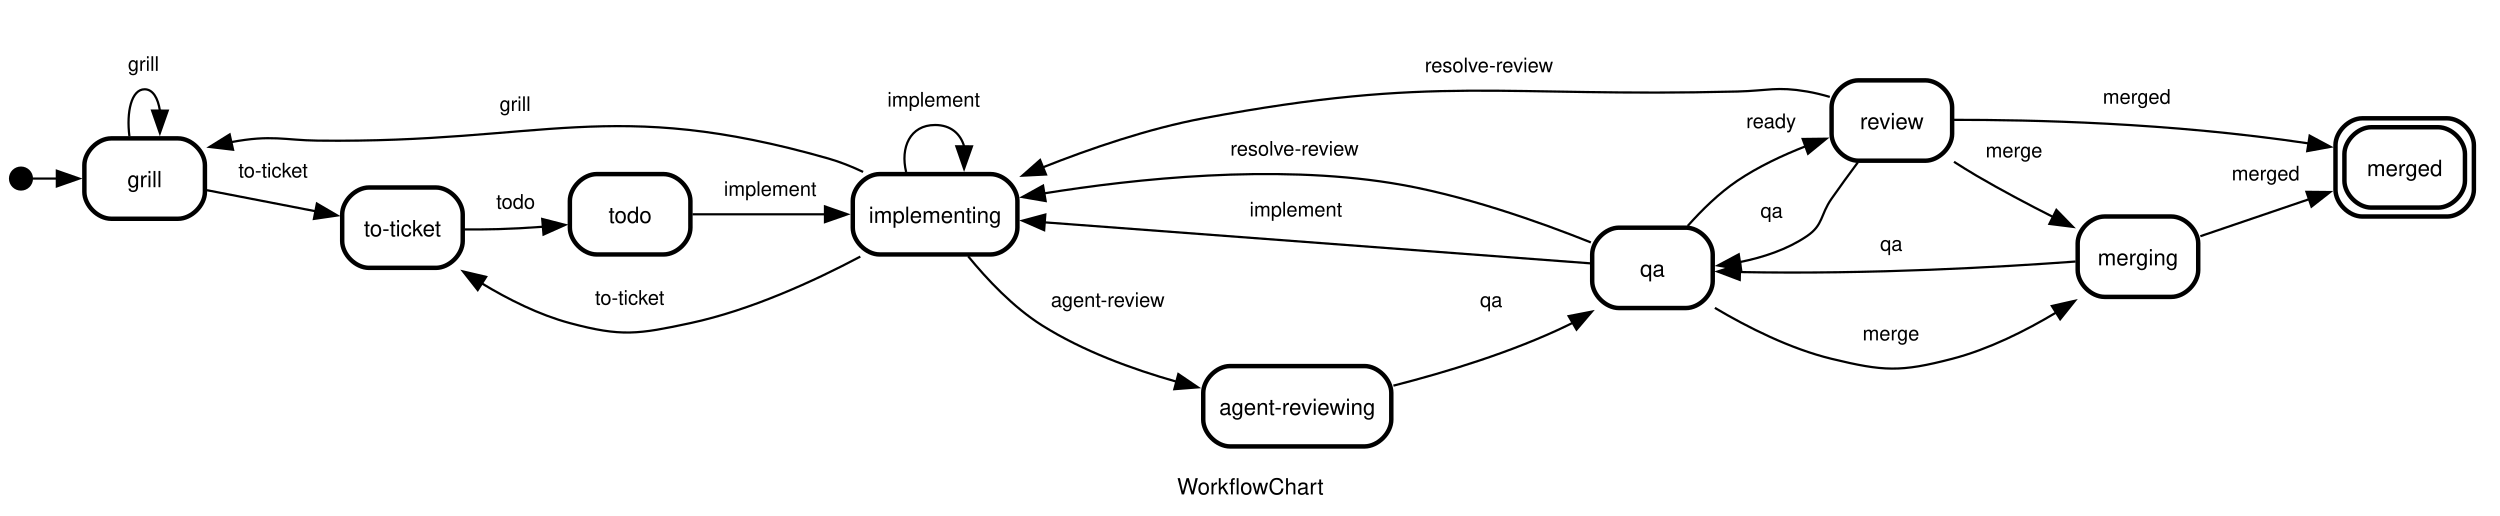
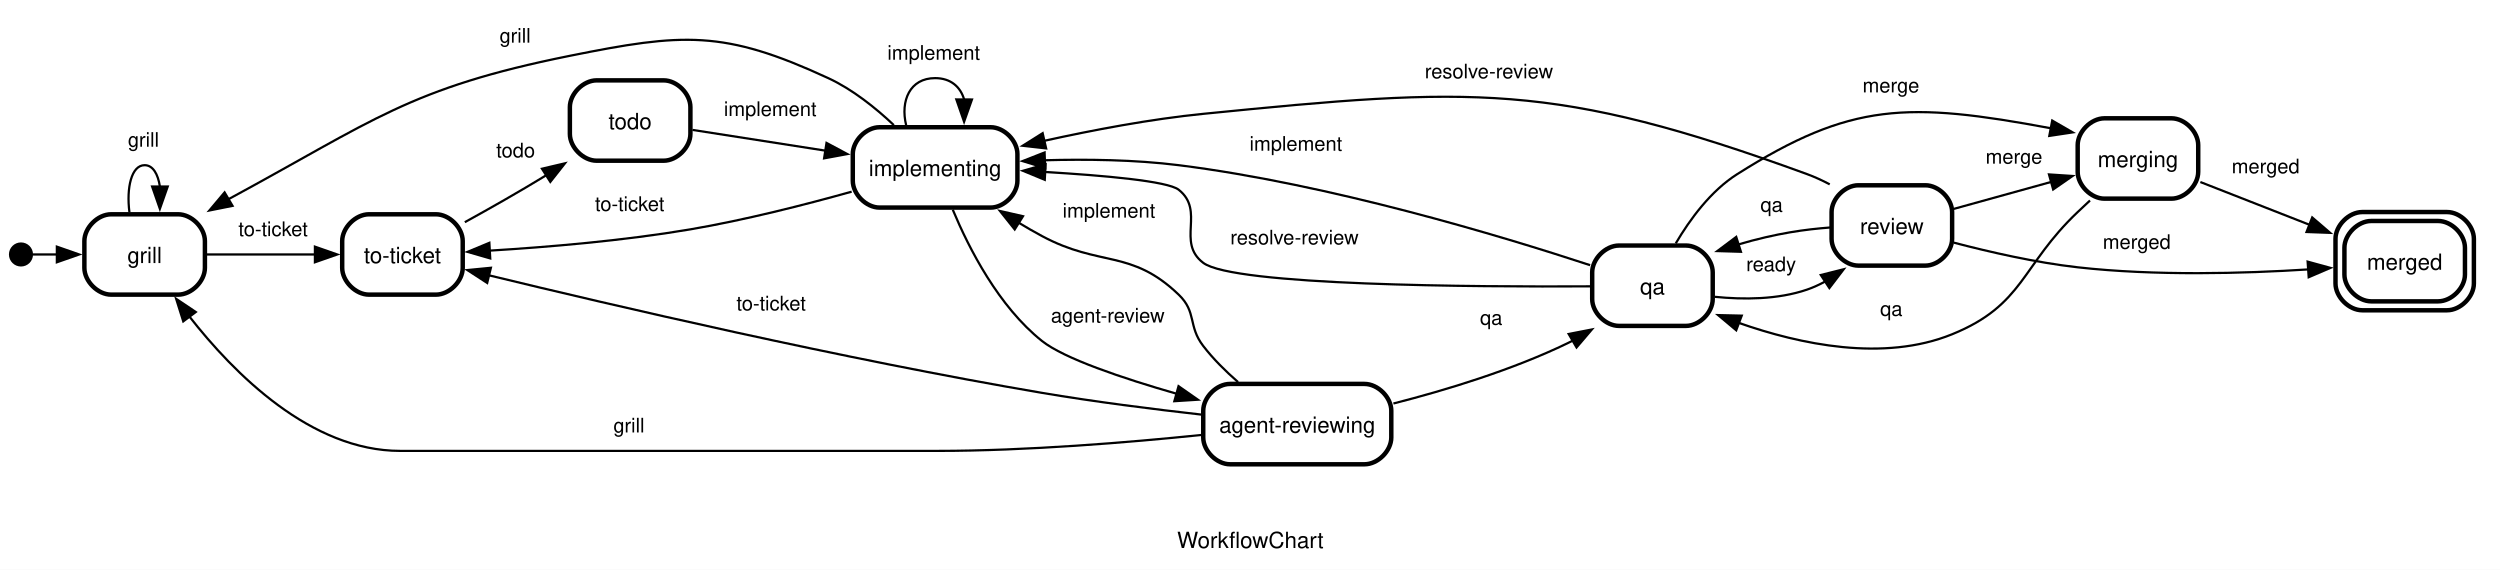
- <svg xmlns="http://www.w3.org/2000/svg" width="1120pt" height="231pt" viewBox="0.00 0.00 1120.00 231.00">
-   <g id="graph0" class="graph" transform="scale(1 1) rotate(0) translate(4 227.25)">
-     <polygon fill="white" stroke="none" points="-4,4 -4,-227.25 1116.3,-227.25 1116.3,4 -4,4" />
+ <svg xmlns="http://www.w3.org/2000/svg" width="1120pt" height="255pt" viewBox="0.00 0.00 1120.00 255.00">
+   <g id="graph0" class="graph" transform="scale(1 1) rotate(0) translate(4 251.25)">
+     <polygon fill="white" stroke="none" points="-4,4 -4,-251.25 1116.3,-251.25 1116.3,4 -4,4" />
    <text xml:space="preserve" text-anchor="middle" x="556.15" y="-5.75" font-family="Helvetica,sans-Serif" font-size="10.00">WorkflowChart</text>
    <g id="clust2" class="cluster">
</g>
    <g id="node1" class="node">
-       <ellipse fill="black" stroke="black" stroke-width="0" cx="5.4" cy="-147.25" rx="5.4" ry="5.4" />
+       <ellipse fill="black" stroke="black" stroke-width="0" cx="5.4" cy="-137.25" rx="5.4" ry="5.4" />
    </g>
    <g id="node2" class="node">
-       <path fill="white" stroke="black" stroke-width="2" d="M75.8,-165.25C75.8,-165.25 45.8,-165.25 45.8,-165.25 39.8,-165.25 33.8,-159.25 33.8,-153.25 33.8,-153.25 33.8,-141.25 33.8,-141.25 33.8,-135.25 39.8,-129.25 45.8,-129.25 45.8,-129.25 75.8,-129.25 75.8,-129.25 81.8,-129.25 87.8,-135.25 87.8,-141.25 87.8,-141.25 87.8,-153.25 87.8,-153.25 87.8,-159.25 81.8,-165.25 75.8,-165.25" />
-       <text xml:space="preserve" text-anchor="middle" x="60.8" y="-143.38" font-family="Helvetica,sans-Serif" font-size="10.00">grill</text>
+       <path fill="white" stroke="black" stroke-width="2" d="M75.8,-155.25C75.8,-155.25 45.8,-155.25 45.8,-155.25 39.8,-155.25 33.8,-149.25 33.8,-143.25 33.8,-143.25 33.8,-131.25 33.8,-131.25 33.8,-125.25 39.8,-119.25 45.8,-119.25 45.8,-119.25 75.8,-119.25 75.8,-119.25 81.8,-119.25 87.8,-125.25 87.8,-131.25 87.8,-131.25 87.8,-143.25 87.8,-143.25 87.8,-149.25 81.8,-155.25 75.8,-155.25" />
+       <text xml:space="preserve" text-anchor="middle" x="60.8" y="-133.38" font-family="Helvetica,sans-Serif" font-size="10.00">grill</text>
    </g>
    <g id="edge1" class="edge">
-       <path fill="none" stroke="black" d="M10.59,-147.25C13.31,-147.25 17.14,-147.25 21.49,-147.25" />
-       <polygon fill="black" stroke="black" points="21.47,-150.75 31.47,-147.25 21.47,-143.75 21.47,-150.75" />
+       <path fill="none" stroke="black" d="M10.59,-137.25C13.31,-137.25 17.14,-137.25 21.49,-137.25" />
+       <polygon fill="black" stroke="black" points="21.47,-140.75 31.47,-137.25 21.47,-133.75 21.47,-140.75" />
    </g>
    <g id="edge2" class="edge">
-       <path fill="none" stroke="black" d="M53.98,-166.18C52.59,-177.09 54.86,-187.25 60.8,-187.25 64.51,-187.25 66.79,-183.28 67.64,-177.64" />
-       <polygon fill="black" stroke="black" points="71.14,-177.69 67.62,-167.69 64.14,-177.7 71.14,-177.69" />
-       <text xml:space="preserve" text-anchor="start" x="53.3" y="-195.5" font-family="Helvetica,sans-Serif" font-size="9.00">grill</text>
+       <path fill="none" stroke="black" d="M53.98,-156.18C52.59,-167.09 54.86,-177.25 60.8,-177.25 64.51,-177.25 66.79,-173.28 67.64,-167.64" />
+       <polygon fill="black" stroke="black" points="71.14,-167.69 67.62,-157.69 64.14,-167.7 71.14,-167.69" />
+       <text xml:space="preserve" text-anchor="start" x="53.3" y="-185.5" font-family="Helvetica,sans-Serif" font-size="9.00">grill</text>
    </g>
    <g id="node3" class="node">
-       <path fill="white" stroke="black" stroke-width="2" d="M191.3,-143.25C191.3,-143.25 161.3,-143.25 161.3,-143.25 155.3,-143.25 149.3,-137.25 149.3,-131.25 149.3,-131.25 149.3,-119.25 149.3,-119.25 149.3,-113.25 155.3,-107.25 161.3,-107.25 161.3,-107.25 191.3,-107.25 191.3,-107.25 197.3,-107.25 203.3,-113.25 203.3,-119.25 203.3,-119.25 203.3,-131.25 203.3,-131.25 203.3,-137.25 197.3,-143.25 191.3,-143.25" />
-       <text xml:space="preserve" text-anchor="middle" x="176.3" y="-121.38" font-family="Helvetica,sans-Serif" font-size="10.00">to-ticket</text>
+       <path fill="white" stroke="black" stroke-width="2" d="M191.3,-155.25C191.3,-155.25 161.3,-155.25 161.3,-155.25 155.3,-155.25 149.3,-149.25 149.3,-143.25 149.3,-143.25 149.3,-131.25 149.3,-131.25 149.3,-125.25 155.3,-119.25 161.3,-119.25 161.3,-119.25 191.3,-119.25 191.3,-119.25 197.3,-119.25 203.3,-125.25 203.3,-131.25 203.3,-131.25 203.3,-143.25 203.3,-143.25 203.3,-149.25 197.3,-155.25 191.3,-155.25" />
+       <text xml:space="preserve" text-anchor="middle" x="176.3" y="-133.38" font-family="Helvetica,sans-Serif" font-size="10.00">to-ticket</text>
    </g>
    <g id="edge3" class="edge">
-       <path fill="none" stroke="black" d="M88.7,-142.04C103.26,-139.21 121.48,-135.68 137.45,-132.59" />
-       <polygon fill="black" stroke="black" points="137.96,-136.05 147.11,-130.71 136.63,-129.18 137.96,-136.05" />
-       <text xml:space="preserve" text-anchor="start" x="102.8" y="-147.76" font-family="Helvetica,sans-Serif" font-size="9.00">to-ticket</text>
+       <path fill="none" stroke="black" d="M88.7,-137.25C103.26,-137.25 121.48,-137.25 137.45,-137.25" />
+       <polygon fill="black" stroke="black" points="137.08,-140.75 147.08,-137.25 137.08,-133.75 137.08,-140.75" />
+       <text xml:space="preserve" text-anchor="start" x="102.8" y="-145.5" font-family="Helvetica,sans-Serif" font-size="9.00">to-ticket</text>
    </g>
    <g id="node4" class="node">
-       <path fill="white" stroke="black" stroke-width="2" d="M293.3,-149.25C293.3,-149.25 263.3,-149.25 263.3,-149.25 257.3,-149.25 251.3,-143.25 251.3,-137.25 251.3,-137.25 251.3,-125.25 251.3,-125.25 251.3,-119.25 257.3,-113.25 263.3,-113.25 263.3,-113.25 293.3,-113.25 293.3,-113.25 299.3,-113.25 305.3,-119.25 305.3,-125.25 305.3,-125.25 305.3,-137.25 305.3,-137.25 305.3,-143.25 299.3,-149.25 293.3,-149.25" />
-       <text xml:space="preserve" text-anchor="middle" x="278.3" y="-127.38" font-family="Helvetica,sans-Serif" font-size="10.00">todo</text>
+       <path fill="white" stroke="black" stroke-width="2" d="M293.3,-215.25C293.3,-215.25 263.3,-215.25 263.3,-215.25 257.3,-215.25 251.3,-209.25 251.3,-203.25 251.3,-203.25 251.3,-191.25 251.3,-191.25 251.3,-185.25 257.3,-179.25 263.3,-179.25 263.3,-179.25 293.3,-179.25 293.3,-179.25 299.3,-179.25 305.3,-185.25 305.3,-191.25 305.3,-191.25 305.3,-203.25 305.3,-203.25 305.3,-209.25 299.3,-215.25 293.3,-215.25" />
+       <text xml:space="preserve" text-anchor="middle" x="278.3" y="-193.38" font-family="Helvetica,sans-Serif" font-size="10.00">todo</text>
    </g>
    <g id="edge4" class="edge">
-       <path fill="none" stroke="black" d="M204.01,-124.47C213.21,-124.39 223.74,-124.5 239.52,-125.68" />
-       <polygon fill="black" stroke="black" points="238.91,-129.14 249.17,-126.5 239.5,-122.17 238.91,-129.14" />
-       <text xml:space="preserve" text-anchor="start" x="218.3" y="-133.75" font-family="Helvetica,sans-Serif" font-size="9.00">todo</text>
+       <path fill="none" stroke="black" d="M204.24,-151.71C215.5,-157.91 228.65,-165.36 240.3,-172.5 240.51,-172.63 240.71,-172.75 240.92,-172.88" />
+       <polygon fill="black" stroke="black" points="238.79,-175.67 249.1,-178.08 242.54,-169.76 238.79,-175.67" />
+       <text xml:space="preserve" text-anchor="start" x="218.3" y="-180.75" font-family="Helvetica,sans-Serif" font-size="9.00">todo</text>
    </g>
    <g id="node5" class="node">
-       <path fill="white" stroke="black" stroke-width="2" d="M439.8,-149.25C439.8,-149.25 390.05,-149.25 390.05,-149.25 384.05,-149.25 378.05,-143.25 378.05,-137.25 378.05,-137.25 378.05,-125.25 378.05,-125.25 378.05,-119.25 384.05,-113.25 390.05,-113.25 390.05,-113.25 439.8,-113.25 439.8,-113.25 445.8,-113.25 451.8,-119.25 451.8,-125.25 451.8,-125.25 451.8,-137.25 451.8,-137.25 451.8,-143.25 445.8,-149.25 439.8,-149.25" />
-       <text xml:space="preserve" text-anchor="middle" x="414.93" y="-127.38" font-family="Helvetica,sans-Serif" font-size="10.00">implementing</text>
+       <path fill="white" stroke="black" stroke-width="2" d="M439.8,-194.25C439.8,-194.25 390.05,-194.25 390.05,-194.25 384.05,-194.25 378.05,-188.25 378.05,-182.25 378.05,-182.25 378.05,-170.25 378.05,-170.25 378.05,-164.25 384.05,-158.25 390.05,-158.25 390.05,-158.25 439.8,-158.25 439.8,-158.25 445.8,-158.25 451.8,-164.25 451.8,-170.25 451.8,-170.25 451.8,-182.25 451.8,-182.25 451.8,-188.25 445.8,-194.25 439.8,-194.25" />
+       <text xml:space="preserve" text-anchor="middle" x="414.93" y="-172.38" font-family="Helvetica,sans-Serif" font-size="10.00">implementing</text>
    </g>
    <g id="edge5" class="edge">
-       <path fill="none" stroke="black" d="M306.22,-131.25C323.22,-131.25 345.67,-131.25 365.67,-131.25" />
-       <polygon fill="black" stroke="black" points="365.59,-134.75 375.59,-131.25 365.59,-127.75 365.59,-134.75" />
-       <text xml:space="preserve" text-anchor="start" x="320.3" y="-139.5" font-family="Helvetica,sans-Serif" font-size="9.00">implement</text>
+       <path fill="none" stroke="black" d="M306.22,-193.05C323.3,-190.39 345.88,-186.86 365.95,-183.73" />
+       <polygon fill="black" stroke="black" points="366.27,-187.23 375.61,-182.23 365.19,-180.31 366.27,-187.23" />
+       <text xml:space="preserve" text-anchor="start" x="320.3" y="-199.29" font-family="Helvetica,sans-Serif" font-size="9.00">implement</text>
    </g>
    <g id="edge6" class="edge">
-       <path fill="none" stroke="black" d="M382.67,-150.23C377.59,-152.63 372.28,-154.76 367.05,-156.25 269.21,-184.1 240.02,-163.03 138.3,-164.25 123.42,-164.43 117.71,-167 99.54,-163.57" />
-       <polygon fill="black" stroke="black" points="100.41,-160.18 89.89,-161.42 98.89,-167.01 100.41,-160.18" />
-       <text xml:space="preserve" text-anchor="start" x="219.8" y="-177.53" font-family="Helvetica,sans-Serif" font-size="9.00">grill</text>
+       <path fill="none" stroke="black" d="M396.44,-195.2C388.26,-202.93 377.92,-211.22 367.05,-216.25 320.19,-237.94 301.92,-236.44 251.3,-226.25 179.24,-211.74 163.45,-197.22 98.8,-162.25 98.59,-162.13 98.37,-162.02 98.16,-161.9" />
+       <polygon fill="black" stroke="black" points="100.18,-159.03 89.8,-156.95 96.62,-165.06 100.18,-159.03" />
+       <text xml:space="preserve" text-anchor="start" x="219.8" y="-232.15" font-family="Helvetica,sans-Serif" font-size="9.00">grill</text>
    </g>
    <g id="edge7" class="edge">
-       <path fill="none" stroke="black" d="M381.41,-112.29C360.45,-101.19 332.18,-88.26 305.3,-82.5 281.83,-77.48 274.48,-76.29 251.3,-82.5 237.53,-86.19 223.67,-93.14 211.73,-100.37" />
-       <polygon fill="black" stroke="black" points="210.02,-97.31 203.47,-105.64 213.78,-103.21 210.02,-97.31" />
-       <text xml:space="preserve" text-anchor="start" x="262.55" y="-90.75" font-family="Helvetica,sans-Serif" font-size="9.00">to-ticket</text>
+       <path fill="none" stroke="black" d="M377.54,-165.38C356.59,-159.52 329.67,-152.66 305.3,-148.5 275.31,-143.39 240.94,-140.53 215.37,-138.97" />
+       <polygon fill="black" stroke="black" points="215.63,-135.48 205.45,-138.41 215.24,-142.47 215.63,-135.48" />
+       <text xml:space="preserve" text-anchor="start" x="262.55" y="-156.75" font-family="Helvetica,sans-Serif" font-size="9.00">to-ticket</text>
    </g>
    <g id="edge8" class="edge">
-       <path fill="none" stroke="black" d="M401.95,-150.18C399.3,-161.09 403.62,-171.25 414.93,-171.25 421.99,-171.25 426.33,-167.28 427.94,-161.64" />
-       <polygon fill="black" stroke="black" points="431.44,-161.68 427.91,-151.69 424.44,-161.71 431.44,-161.68" />
-       <text xml:space="preserve" text-anchor="start" x="393.55" y="-179.5" font-family="Helvetica,sans-Serif" font-size="9.00">implement</text>
+       <path fill="none" stroke="black" d="M401.95,-195.18C399.3,-206.09 403.62,-216.25 414.93,-216.25 421.99,-216.25 426.33,-212.28 427.94,-206.64" />
+       <polygon fill="black" stroke="black" points="431.44,-206.68 427.91,-196.69 424.44,-206.71 431.44,-206.68" />
+       <text xml:space="preserve" text-anchor="start" x="393.55" y="-224.5" font-family="Helvetica,sans-Serif" font-size="9.00">implement</text>
    </g>
    <g id="node6" class="node">
-       <path fill="white" stroke="black" stroke-width="2" d="M607.3,-63.25C607.3,-63.25 547.05,-63.25 547.05,-63.25 541.05,-63.25 535.05,-57.25 535.05,-51.25 535.05,-51.25 535.05,-39.25 535.05,-39.25 535.05,-33.25 541.05,-27.25 547.05,-27.25 547.05,-27.25 607.3,-27.25 607.3,-27.25 613.3,-27.25 619.3,-33.25 619.3,-39.25 619.3,-39.25 619.3,-51.25 619.3,-51.25 619.3,-57.25 613.3,-63.25 607.3,-63.25" />
-       <text xml:space="preserve" text-anchor="middle" x="577.18" y="-41.38" font-family="Helvetica,sans-Serif" font-size="10.00">agent-reviewing</text>
+       <path fill="white" stroke="black" stroke-width="2" d="M607.3,-79.25C607.3,-79.25 547.05,-79.25 547.05,-79.25 541.05,-79.25 535.05,-73.25 535.05,-67.25 535.05,-67.25 535.05,-55.25 535.05,-55.25 535.05,-49.25 541.05,-43.25 547.05,-43.25 547.05,-43.25 607.3,-43.25 607.3,-43.25 613.3,-43.25 619.3,-49.25 619.3,-55.25 619.3,-55.25 619.3,-67.25 619.3,-67.25 619.3,-73.25 613.3,-79.25 607.3,-79.25" />
+       <text xml:space="preserve" text-anchor="middle" x="577.18" y="-57.38" font-family="Helvetica,sans-Serif" font-size="10.00">agent-reviewing</text>
    </g>
    <g id="edge9" class="edge">
-       <path fill="none" stroke="black" d="M429.72,-112.45C438.23,-102.04 449.95,-89.6 462.8,-81.5 481.01,-70.03 503.16,-61.89 523.04,-56.27" />
-       <polygon fill="black" stroke="black" points="523.89,-59.67 532.66,-53.72 522.1,-52.9 523.89,-59.67" />
-       <text xml:space="preserve" text-anchor="start" x="466.8" y="-89.75" font-family="Helvetica,sans-Serif" font-size="9.00">agent-review</text>
+       <path fill="none" stroke="black" d="M422.85,-157.28C430.2,-139.67 443.45,-113.92 462.8,-98.5 472.64,-90.65 498.69,-81.86 523.34,-74.79" />
+       <polygon fill="black" stroke="black" points="523.98,-78.25 532.67,-72.18 522.1,-71.51 523.98,-78.25" />
+       <text xml:space="preserve" text-anchor="start" x="466.8" y="-106.75" font-family="Helvetica,sans-Serif" font-size="9.00">agent-review</text>
+     </g>
+     <g id="edge10" class="edge">
+       <path fill="none" stroke="black" d="M534.06,-56.37C501.78,-53.05 456.1,-49.25 415.93,-49.25 175.3,-49.25 175.3,-49.25 175.3,-49.25 135.33,-49.25 100.91,-83.76 80.76,-109.56" />
+       <polygon fill="black" stroke="black" points="78.1,-107.27 74.91,-117.38 83.71,-111.47 78.1,-107.27" />
+       <text xml:space="preserve" text-anchor="start" x="270.8" y="-57.5" font-family="Helvetica,sans-Serif" font-size="9.00">grill</text>
+     </g>
+     <g id="edge11" class="edge">
+       <path fill="none" stroke="black" d="M534.31,-65.5C512.86,-67.91 486.36,-71.25 462.8,-75.25 373.36,-90.45 269.52,-114.68 215.07,-127.9" />
+       <polygon fill="black" stroke="black" points="214.26,-124.49 205.38,-130.26 215.92,-131.29 214.26,-124.49" />
+       <text xml:space="preserve" text-anchor="start" x="325.93" y="-112.2" font-family="Helvetica,sans-Serif" font-size="9.00">to-ticket</text>
+     </g>
+     <g id="edge12" class="edge">
+       <path fill="none" stroke="black" d="M550.65,-80.08C545.07,-84.94 539.51,-90.45 535.05,-96.25 528.14,-105.23 532.23,-111.4 524.05,-119.25 502.68,-139.76 488.89,-131.49 462.8,-145.5 459.35,-147.35 455.83,-149.38 452.34,-151.49" />
+       <polygon fill="black" stroke="black" points="450.59,-148.45 443.98,-156.73 454.31,-154.38 450.59,-148.45" />
+       <text xml:space="preserve" text-anchor="start" x="472.05" y="-153.75" font-family="Helvetica,sans-Serif" font-size="9.00">implement</text>
    </g>
    <g id="node7" class="node">
-       <path fill="white" stroke="black" stroke-width="2" d="M751.3,-125.25C751.3,-125.25 721.3,-125.25 721.3,-125.25 715.3,-125.25 709.3,-119.25 709.3,-113.25 709.3,-113.25 709.3,-101.25 709.3,-101.25 709.3,-95.25 715.3,-89.25 721.3,-89.25 721.3,-89.25 751.3,-89.25 751.3,-89.25 757.3,-89.25 763.3,-95.25 763.3,-101.25 763.3,-101.25 763.3,-113.25 763.3,-113.25 763.3,-119.25 757.3,-125.25 751.3,-125.25" />
-       <text xml:space="preserve" text-anchor="middle" x="736.3" y="-103.38" font-family="Helvetica,sans-Serif" font-size="10.00">qa</text>
+       <path fill="white" stroke="black" stroke-width="2" d="M751.3,-141.25C751.3,-141.25 721.3,-141.25 721.3,-141.25 715.3,-141.25 709.3,-135.25 709.3,-129.25 709.3,-129.25 709.3,-117.25 709.3,-117.25 709.3,-111.25 715.3,-105.25 721.3,-105.25 721.3,-105.25 751.3,-105.25 751.3,-105.25 757.3,-105.25 763.3,-111.25 763.3,-117.25 763.3,-117.25 763.3,-129.25 763.3,-129.25 763.3,-135.25 757.3,-141.25 751.3,-141.25" />
+       <text xml:space="preserve" text-anchor="middle" x="736.3" y="-119.38" font-family="Helvetica,sans-Serif" font-size="10.00">qa</text>
    </g>
-     <g id="edge10" class="edge">
-       <path fill="none" stroke="black" d="M620.25,-54.48C643.87,-60.51 673.49,-69.5 698.3,-81.5 699.07,-81.87 699.83,-82.26 700.6,-82.65" />
-       <polygon fill="black" stroke="black" points="698.76,-85.63 709.16,-87.65 702.29,-79.59 698.76,-85.63" />
-       <text xml:space="preserve" text-anchor="start" x="659.05" y="-89.75" font-family="Helvetica,sans-Serif" font-size="9.00">qa</text>
-     </g>
-     <g id="edge11" class="edge">
-       <path fill="none" stroke="black" d="M708.33,-109.28C654.23,-113.34 531.83,-122.54 463.8,-127.65" />
-       <polygon fill="black" stroke="black" points="463.78,-124.14 454.07,-128.38 464.3,-131.12 463.78,-124.14" />
-       <text xml:space="preserve" text-anchor="start" x="555.8" y="-130.28" font-family="Helvetica,sans-Serif" font-size="9.00">implement</text>
+     <g id="edge13" class="edge">
+       <path fill="none" stroke="black" d="M620.25,-70.48C643.87,-76.51 673.49,-85.5 698.3,-97.5 699.07,-97.87 699.83,-98.26 700.6,-98.65" />
+       <polygon fill="black" stroke="black" points="698.76,-101.63 709.16,-103.65 702.29,-95.59 698.76,-101.63" />
+       <text xml:space="preserve" text-anchor="start" x="659.05" y="-105.75" font-family="Helvetica,sans-Serif" font-size="9.00">qa</text>
    </g>
    <g id="edge14" class="edge">
-       <path fill="none" stroke="black" d="M708.71,-118.64C685.58,-127.89 650.9,-140.21 619.3,-145.25 566.43,-153.69 505.03,-147.27 463.64,-140.6" />
-       <polygon fill="black" stroke="black" points="464.45,-137.19 454.01,-138.97 463.29,-144.09 464.45,-137.19" />
-       <text xml:space="preserve" text-anchor="start" x="547.18" y="-157.53" font-family="Helvetica,sans-Serif" font-size="9.00">resolve-review</text>
+       <path fill="none" stroke="black" d="M708.37,-132.45C668.63,-145.5 591.66,-168.75 524.05,-177.25 504.46,-179.71 482.72,-179.98 463.9,-179.45" />
+       <polygon fill="black" stroke="black" points="464.24,-175.96 454.11,-179.08 463.98,-182.95 464.24,-175.96" />
+       <text xml:space="preserve" text-anchor="start" x="555.8" y="-183.72" font-family="Helvetica,sans-Serif" font-size="9.00">implement</text>
+     </g>
+     <g id="edge17" class="edge">
+       <path fill="none" stroke="black" d="M708.52,-122.97C657.12,-122.67 548.54,-123.27 535.05,-133.5 522.82,-142.78 536.09,-156.72 524.05,-166.25 519.17,-170.11 490.52,-172.65 463.95,-174.21" />
+       <polygon fill="black" stroke="black" points="464.06,-170.69 454.27,-174.73 464.44,-177.68 464.06,-170.69" />
+       <text xml:space="preserve" text-anchor="start" x="547.18" y="-141.75" font-family="Helvetica,sans-Serif" font-size="9.00">resolve-review</text>
    </g>
    <g id="node8" class="node">
-       <path fill="white" stroke="black" stroke-width="2" d="M858.55,-191.25C858.55,-191.25 828.55,-191.25 828.55,-191.25 822.55,-191.25 816.55,-185.25 816.55,-179.25 816.55,-179.25 816.55,-167.25 816.55,-167.25 816.55,-161.25 822.55,-155.25 828.55,-155.25 828.55,-155.25 858.55,-155.25 858.55,-155.25 864.55,-155.25 870.55,-161.25 870.55,-167.25 870.55,-167.25 870.55,-179.25 870.55,-179.25 870.55,-185.25 864.55,-191.25 858.55,-191.25" />
-       <text xml:space="preserve" text-anchor="middle" x="843.55" y="-169.38" font-family="Helvetica,sans-Serif" font-size="10.00">review</text>
+       <path fill="white" stroke="black" stroke-width="2" d="M858.55,-168.25C858.55,-168.25 828.55,-168.25 828.55,-168.25 822.55,-168.25 816.55,-162.25 816.55,-156.25 816.55,-156.25 816.55,-144.25 816.55,-144.25 816.55,-138.25 822.55,-132.25 828.55,-132.25 828.55,-132.25 858.55,-132.25 858.55,-132.25 864.55,-132.25 870.55,-138.25 870.55,-144.25 870.55,-144.25 870.55,-156.25 870.55,-156.25 870.55,-162.25 864.55,-168.25 858.55,-168.25" />
+       <text xml:space="preserve" text-anchor="middle" x="843.55" y="-146.38" font-family="Helvetica,sans-Serif" font-size="10.00">review</text>
    </g>
-     <g id="edge12" class="edge">
-       <path fill="none" stroke="black" d="M752.08,-126.02C758.35,-133.07 766.1,-140.71 774.3,-146.25 783.63,-152.55 794.64,-157.72 805.07,-161.78" />
-       <polygon fill="black" stroke="black" points="803.61,-164.98 814.2,-165.11 806,-158.4 803.61,-164.98" />
-       <text xml:space="preserve" text-anchor="start" x="778.3" y="-169.86" font-family="Helvetica,sans-Serif" font-size="9.00">ready</text>
+     <g id="edge15" class="edge">
+       <path fill="none" stroke="black" d="M764.21,-118.28C777.05,-116.98 792.43,-117 805.55,-121.5 808.31,-122.45 811.02,-123.69 813.65,-125.13" />
+       <polygon fill="black" stroke="black" points="811.71,-128.05 821.99,-130.63 815.56,-122.2 811.71,-128.05" />
+       <text xml:space="preserve" text-anchor="start" x="778.3" y="-129.75" font-family="Helvetica,sans-Serif" font-size="9.00">ready</text>
    </g>
    <g id="node9" class="node">
-       <path fill="white" stroke="black" stroke-width="2" d="M968.8,-130.25C968.8,-130.25 938.8,-130.25 938.8,-130.25 932.8,-130.25 926.8,-124.25 926.8,-118.25 926.8,-118.25 926.8,-106.25 926.8,-106.25 926.8,-100.25 932.8,-94.25 938.8,-94.25 938.8,-94.25 968.8,-94.25 968.8,-94.25 974.8,-94.25 980.8,-100.25 980.8,-106.25 980.8,-106.25 980.8,-118.25 980.8,-118.25 980.8,-124.25 974.8,-130.25 968.8,-130.25" />
-       <text xml:space="preserve" text-anchor="middle" x="953.8" y="-108.38" font-family="Helvetica,sans-Serif" font-size="10.00">merging</text>
+       <path fill="white" stroke="black" stroke-width="2" d="M968.8,-198.25C968.8,-198.25 938.8,-198.25 938.8,-198.25 932.8,-198.25 926.8,-192.25 926.8,-186.25 926.8,-186.25 926.8,-174.25 926.8,-174.25 926.8,-168.25 932.8,-162.25 938.8,-162.25 938.8,-162.25 968.8,-162.25 968.8,-162.25 974.8,-162.25 980.8,-168.25 980.8,-174.25 980.8,-174.25 980.8,-186.25 980.8,-186.25 980.8,-192.25 974.8,-198.25 968.8,-198.25" />
+       <text xml:space="preserve" text-anchor="middle" x="953.8" y="-176.38" font-family="Helvetica,sans-Serif" font-size="10.00">merging</text>
    </g>
-     <g id="edge13" class="edge">
-       <path fill="none" stroke="black" d="M764.27,-89.31C779.04,-80.56 798.05,-70.98 816.55,-66.5 839.88,-60.85 847.32,-60.47 870.55,-66.5 886.84,-70.73 903.34,-78.96 917.24,-87.29" />
-       <polygon fill="black" stroke="black" points="915.24,-90.17 925.58,-92.51 918.96,-84.24 915.24,-90.17" />
-       <text xml:space="preserve" text-anchor="start" x="830.43" y="-74.75" font-family="Helvetica,sans-Serif" font-size="9.00">merge</text>
+     <g id="edge16" class="edge">
+       <path fill="none" stroke="black" d="M746.74,-142.21C753.08,-152.97 762.43,-165.75 774.3,-173.25 825.21,-205.42 850.52,-205.75 914.92,-193.77" />
+       <polygon fill="black" stroke="black" points="915.39,-197.24 924.56,-191.94 914.08,-190.36 915.39,-197.24" />
+       <text xml:space="preserve" text-anchor="start" x="830.43" y="-209.84" font-family="Helvetica,sans-Serif" font-size="9.00">merge</text>
+     </g>
+     <g id="edge21" class="edge">
+       <path fill="none" stroke="black" d="M815.72,-168.66C812.39,-170.42 808.96,-172 805.55,-173.25 692.06,-214.69 655.27,-212.24 535.05,-200.25 511.38,-197.89 485.46,-192.95 463.85,-188.17" />
+       <polygon fill="black" stroke="black" points="464.67,-184.76 454.14,-185.95 463.11,-191.59 464.67,-184.76" />
+       <text xml:space="preserve" text-anchor="start" x="634.3" y="-216.15" font-family="Helvetica,sans-Serif" font-size="9.00">resolve-review</text>
    </g>
    <g id="edge18" class="edge">
-       <path fill="none" stroke="black" d="M815.75,-183.84C812.36,-184.83 808.91,-185.68 805.55,-186.25 791.86,-188.59 788.18,-186.6 774.3,-186.25 667.87,-183.58 639.69,-193.88 535.05,-174.25 510.65,-169.67 484.59,-160.77 463.1,-152.24" />
-       <polygon fill="black" stroke="black" points="464.6,-149.08 454.02,-148.55 461.96,-155.56 464.6,-149.08" />
-       <text xml:space="preserve" text-anchor="start" x="634.3" y="-194.88" font-family="Helvetica,sans-Serif" font-size="9.00">resolve-review</text>
+       <path fill="none" stroke="black" d="M815.85,-149.33C805.05,-148.49 792.4,-146.92 774.45,-141.65" />
+       <polygon fill="black" stroke="black" points="775.94,-138.45 765.35,-138.77 773.83,-145.12 775.94,-138.45" />
+       <text xml:space="preserve" text-anchor="start" x="784.68" y="-156.38" font-family="Helvetica,sans-Serif" font-size="9.00">qa</text>
    </g>
-     <g id="edge15" class="edge">
-       <path fill="none" stroke="black" d="M828.31,-154.5C824.44,-149.29 820.28,-143.59 816.55,-138.25 811.45,-130.95 812.91,-126.51 805.55,-121.5 796.66,-115.45 785.72,-111.88 775.22,-109.8" />
-       <polygon fill="black" stroke="black" points="776.03,-106.38 765.62,-108.31 774.96,-113.3 776.03,-106.38" />
-       <text xml:space="preserve" text-anchor="start" x="784.68" y="-129.75" font-family="Helvetica,sans-Serif" font-size="9.00">qa</text>
-     </g>
-     <g id="edge16" class="edge">
-       <path fill="none" stroke="black" d="M871.39,-154.76C874.77,-152.59 878.22,-150.45 881.55,-148.5 892.44,-142.12 904.58,-135.7 915.72,-130.07" />
-       <polygon fill="black" stroke="black" points="917.26,-133.21 924.65,-125.62 914.14,-126.94 917.26,-133.21" />
-       <text xml:space="preserve" text-anchor="start" x="885.55" y="-156.75" font-family="Helvetica,sans-Serif" font-size="9.00">merge</text>
+     <g id="edge19" class="edge">
+       <path fill="none" stroke="black" d="M871.31,-157.67C884.45,-161.31 900.51,-165.76 914.89,-169.74" />
+       <polygon fill="black" stroke="black" points="913.94,-173.11 924.52,-172.41 915.81,-166.37 913.94,-173.11" />
+       <text xml:space="preserve" text-anchor="start" x="885.55" y="-177.94" font-family="Helvetica,sans-Serif" font-size="9.00">merge</text>
    </g>
    <g id="node10" class="node">
-       <path fill="white" stroke="black" stroke-width="2" d="M1088.3,-170.25C1088.3,-170.25 1058.3,-170.25 1058.3,-170.25 1052.3,-170.25 1046.3,-164.25 1046.3,-158.25 1046.3,-158.25 1046.3,-146.25 1046.3,-146.25 1046.3,-140.25 1052.3,-134.25 1058.3,-134.25 1058.3,-134.25 1088.3,-134.25 1088.3,-134.25 1094.3,-134.25 1100.3,-140.25 1100.3,-146.25 1100.3,-146.25 1100.3,-158.25 1100.3,-158.25 1100.3,-164.25 1094.3,-170.25 1088.3,-170.25" />
-       <path fill="none" stroke="black" stroke-width="2" d="M1092.3,-174.25C1092.3,-174.25 1054.3,-174.25 1054.3,-174.25 1048.3,-174.25 1042.3,-168.25 1042.3,-162.25 1042.3,-162.25 1042.3,-142.25 1042.3,-142.25 1042.3,-136.25 1048.3,-130.25 1054.3,-130.25 1054.3,-130.25 1092.3,-130.25 1092.3,-130.25 1098.3,-130.25 1104.3,-136.25 1104.3,-142.25 1104.3,-142.25 1104.3,-162.25 1104.3,-162.25 1104.3,-168.25 1098.3,-174.25 1092.3,-174.25" />
-       <text xml:space="preserve" text-anchor="middle" x="1073.3" y="-148.38" font-family="Helvetica,sans-Serif" font-size="10.00">merged</text>
-     </g>
-     <g id="edge17" class="edge">
-       <path fill="none" stroke="black" d="M871.33,-173.56C905.7,-173.59 967.36,-172.38 1030.22,-163.01" />
-       <polygon fill="black" stroke="black" points="1030.72,-166.48 1040.06,-161.47 1029.64,-159.56 1030.72,-166.48" />
-       <text xml:space="preserve" text-anchor="start" x="938.05" y="-180.77" font-family="Helvetica,sans-Serif" font-size="9.00">merged</text>
-     </g>
-     <g id="edge19" class="edge">
-       <path fill="none" stroke="black" d="M925.89,-110.09C893,-107.68 835.36,-104.23 775.22,-105.37" />
-       <polygon fill="black" stroke="black" points="775.4,-101.86 765.48,-105.6 775.56,-108.86 775.4,-101.86" />
-       <text xml:space="preserve" text-anchor="start" x="838.3" y="-114.92" font-family="Helvetica,sans-Serif" font-size="9.00">qa</text>
+       <path fill="white" stroke="black" stroke-width="2" d="M1088.3,-152.25C1088.3,-152.25 1058.3,-152.25 1058.3,-152.25 1052.3,-152.25 1046.3,-146.25 1046.3,-140.25 1046.3,-140.25 1046.3,-128.25 1046.3,-128.25 1046.3,-122.25 1052.3,-116.25 1058.3,-116.25 1058.3,-116.25 1088.3,-116.25 1088.3,-116.25 1094.3,-116.25 1100.3,-122.25 1100.3,-128.25 1100.3,-128.25 1100.3,-140.25 1100.3,-140.25 1100.3,-146.25 1094.3,-152.25 1088.3,-152.25" />
+       <path fill="none" stroke="black" stroke-width="2" d="M1092.3,-156.25C1092.3,-156.25 1054.3,-156.25 1054.3,-156.25 1048.3,-156.25 1042.3,-150.25 1042.3,-144.25 1042.3,-144.25 1042.3,-124.25 1042.3,-124.25 1042.3,-118.25 1048.3,-112.25 1054.3,-112.25 1054.3,-112.25 1092.3,-112.25 1092.3,-112.25 1098.3,-112.25 1104.3,-118.25 1104.3,-124.25 1104.3,-124.25 1104.3,-144.25 1104.3,-144.25 1104.3,-150.25 1098.3,-156.25 1092.3,-156.25" />
+       <text xml:space="preserve" text-anchor="middle" x="1073.3" y="-130.38" font-family="Helvetica,sans-Serif" font-size="10.00">merged</text>
    </g>
    <g id="edge20" class="edge">
-       <path fill="none" stroke="black" d="M981.76,-121.43C996.18,-126.34 1014.26,-132.49 1030.47,-138.01" />
-       <polygon fill="black" stroke="black" points="1029.29,-141.31 1039.88,-141.21 1031.55,-134.68 1029.29,-141.31" />
-       <text xml:space="preserve" text-anchor="start" x="995.8" y="-146.42" font-family="Helvetica,sans-Serif" font-size="9.00">merged</text>
+       <path fill="none" stroke="black" d="M871.33,-142.54C887.29,-138.36 908.03,-133.61 926.8,-131.5 961.44,-127.6 1001.01,-128.7 1030.13,-130.55" />
+       <polygon fill="black" stroke="black" points="1029.81,-134.04 1040.03,-131.24 1030.29,-127.05 1029.81,-134.04" />
+       <text xml:space="preserve" text-anchor="start" x="938.05" y="-139.75" font-family="Helvetica,sans-Serif" font-size="9.00">merged</text>
+     </g>
+     <g id="edge22" class="edge">
+       <path fill="none" stroke="black" d="M932.31,-161.43C930.44,-159.69 928.58,-157.94 926.8,-156.25 901.48,-132.25 902.87,-114.63 870.55,-101.5 839.82,-89.01 802.35,-96.98 774.98,-106.6" />
+       <polygon fill="black" stroke="black" points="773.83,-103.29 765.7,-110.09 776.3,-109.84 773.83,-103.29" />
+       <text xml:space="preserve" text-anchor="start" x="838.3" y="-109.75" font-family="Helvetica,sans-Serif" font-size="9.00">qa</text>
+     </g>
+     <g id="edge23" class="edge">
+       <path fill="none" stroke="black" d="M981.76,-169.7C996.32,-164 1014.61,-156.84 1030.93,-150.44" />
+       <polygon fill="black" stroke="black" points="1031.87,-153.84 1039.91,-146.93 1029.32,-147.32 1031.87,-153.84" />
+       <text xml:space="preserve" text-anchor="start" x="995.8" y="-173.62" font-family="Helvetica,sans-Serif" font-size="9.00">merged</text>
    </g>
  </g>
</svg>
